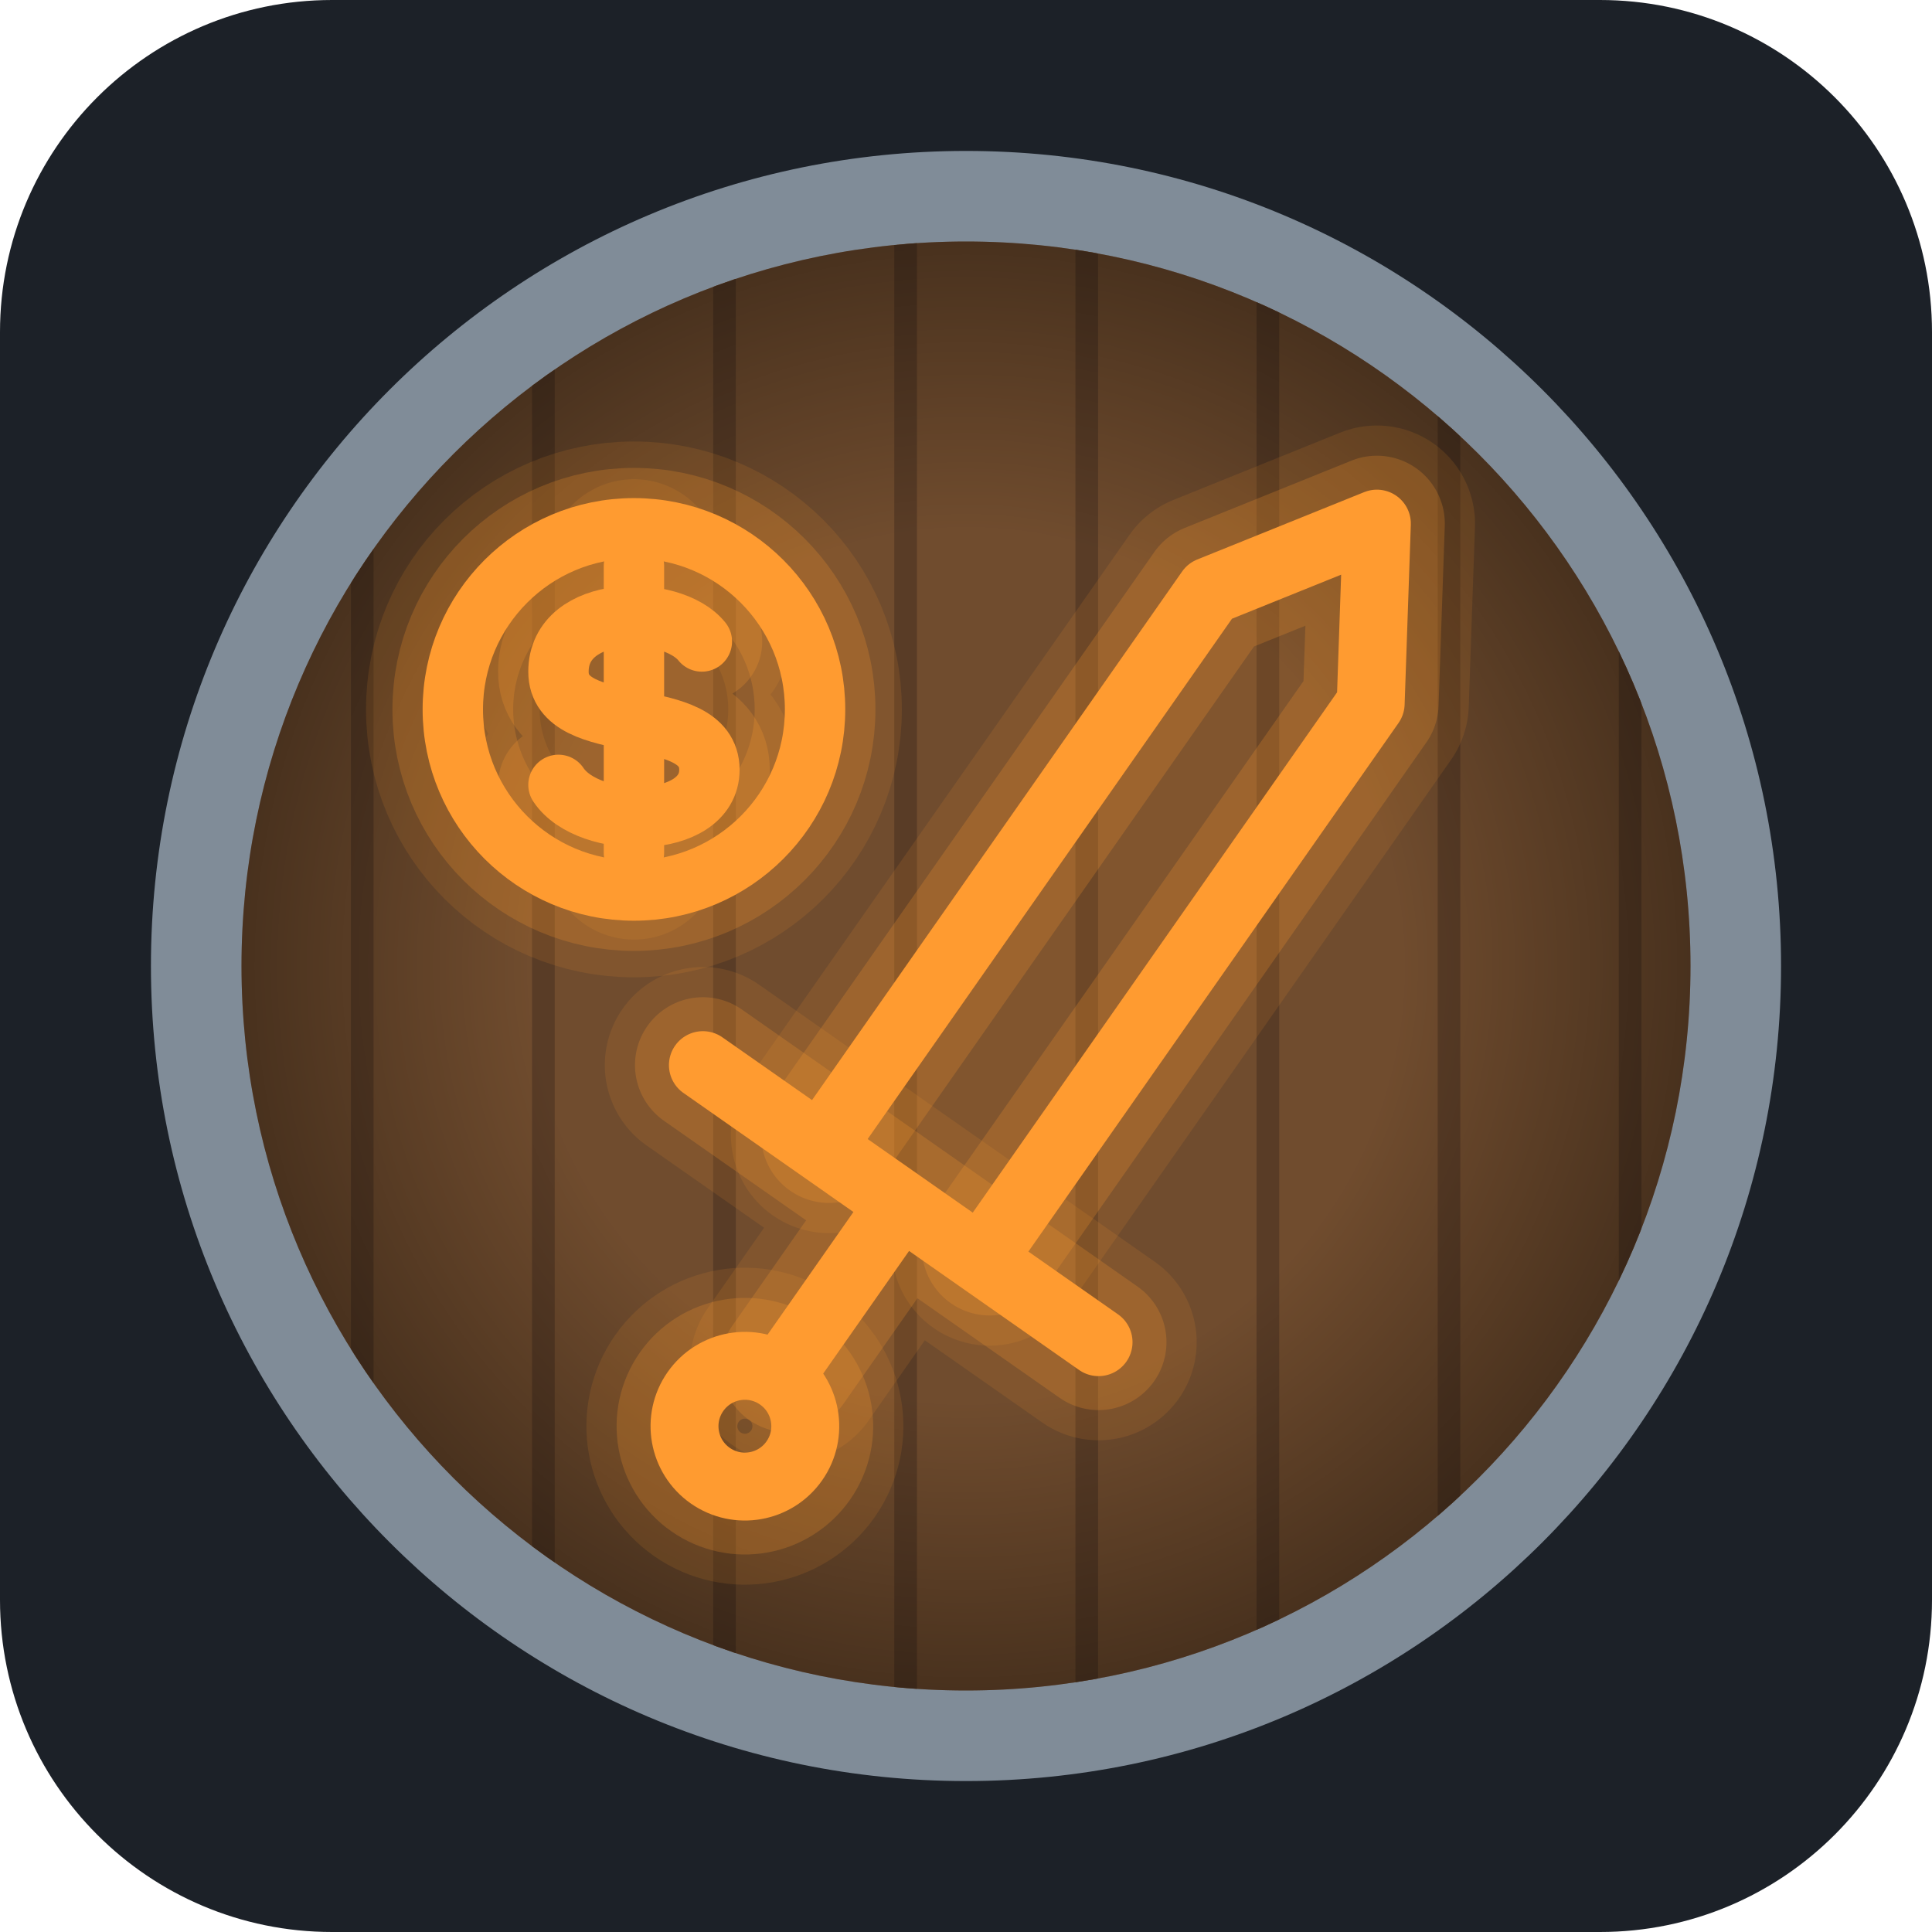
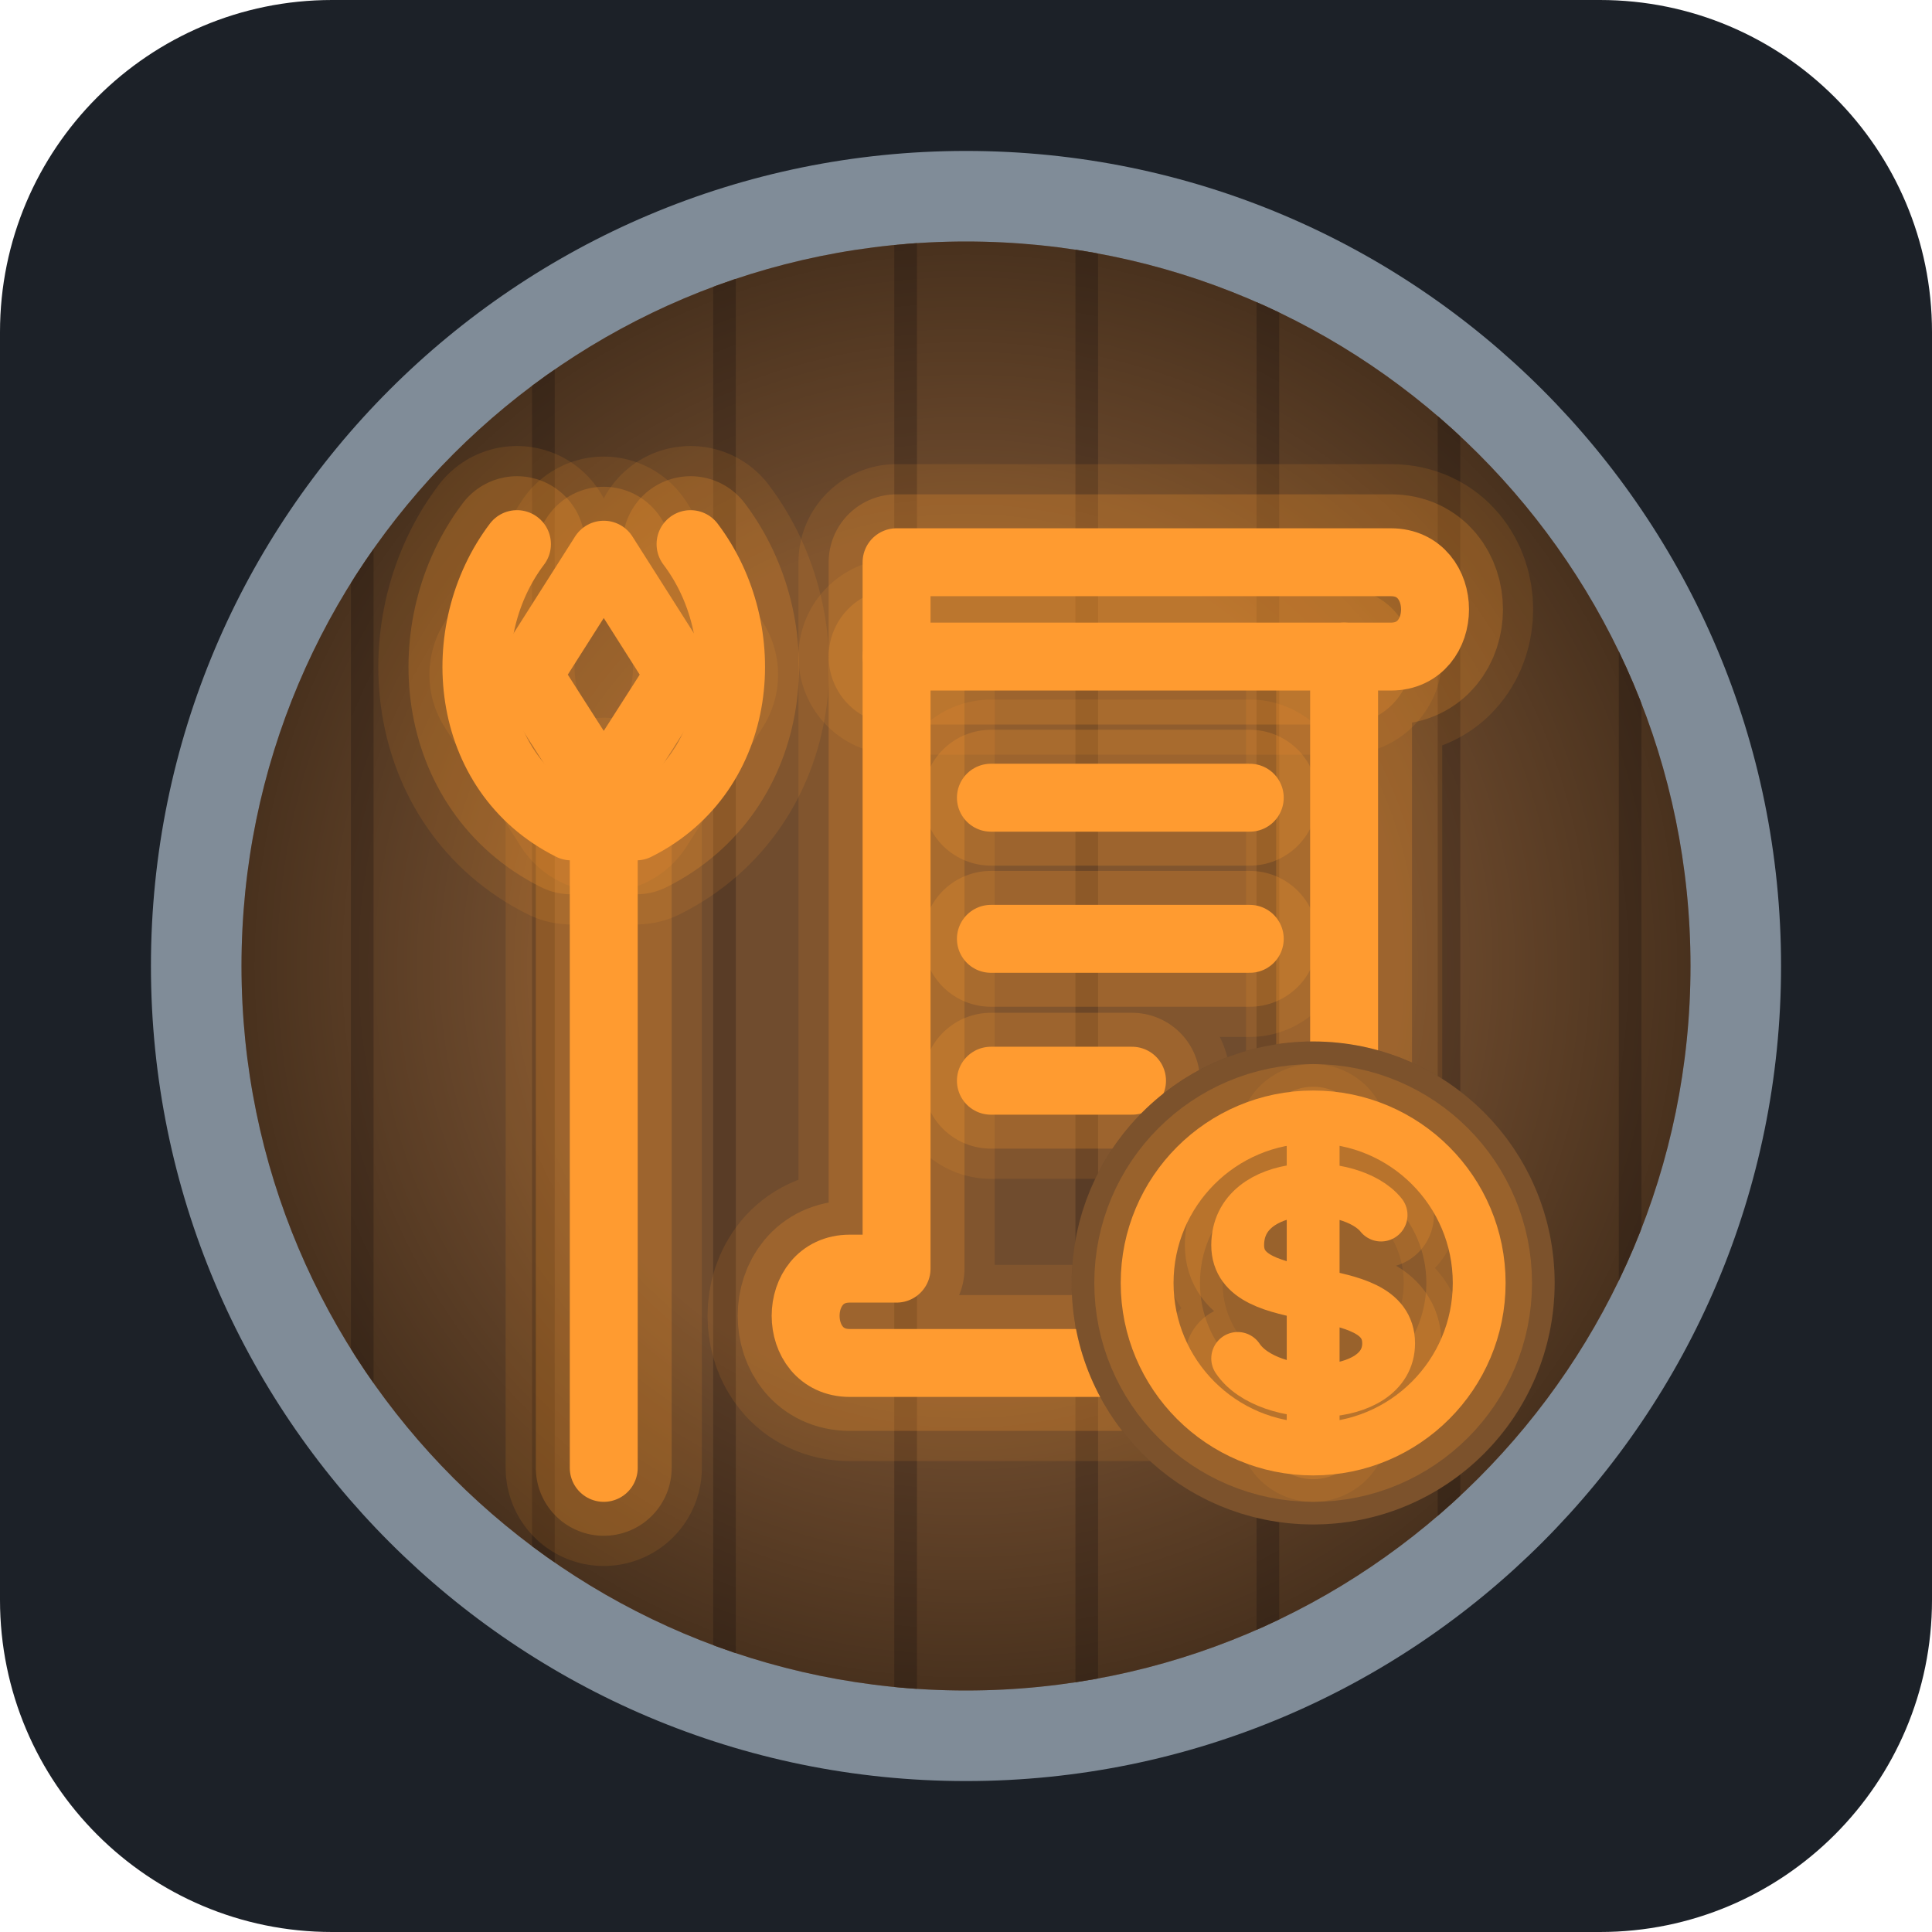
<svg xmlns="http://www.w3.org/2000/svg" width="256" height="256" viewBox="0 0 256 256">
  <defs>
    <clipPath id="wood">
      <circle cx="128" cy="128" r="96" />
    </clipPath>
    <radialGradient id="shade" cx="0.5" cy="0.5" r="0.5">
      <stop offset="0.6" stop-color="#000" stop-opacity="0" />
      <stop offset="1" stop-color="#000" stop-opacity="0.35" />
    </radialGradient>
  </defs>
  <rect width="256" height="256" rx="44" fill="#1c2128" />
  <circle cx="128" cy="128" r="108" fill="#808c98" />
  <circle cx="128" cy="128" r="96" fill="#704c2e" />
  <g clip-path="url(#wood)" stroke="#593c26" stroke-width="3">
    <path d="M 48 20 V 236 M 72 20 V 236 M 96 20 V 236 M 120 20 V 236 M 144 20 V 236 M 168 20 V 236 M 192 20 V 236 M 216 20 V 236" />
  </g>
  <circle cx="128" cy="128" r="96" fill="url(#shade)" />
-   <g transform="translate(140 130) rotate(35)" fill="none" stroke-linecap="round" stroke-linejoin="round">
-     <g id="sword">
-       <path d="M -13 34 V -54 L 0 -74 L 13 -54 V 34" />
-       <path d="M -32 36 H 32 M 0 40 V 62" />
-       <circle cx="0" cy="72" r="8" />
+   <g transform="translate(80 134) rotate(0)" fill="none" stroke-linecap="round" stroke-linejoin="round">
+     <g id="staff">
+       <path d="M 0.0 -25.9 V 60.5" />
+       <path d="M 0.0 -60.5 L 10.1 -44.6 L 0.0 -28.8 L -10.1 -44.6 Z" />
+       <path d="M -4.3 -24.5 C -18.7 -31.7 -20.2 -50.4 -11.5 -61.9 M 4.3 -24.5 C 18.7 -31.7 20.2 -50.4 11.5 -61.9" />
    </g>
-     <use href="#sword" stroke="#ff9b30" stroke-width="26" stroke-opacity="0.12" />
-     <use href="#sword" stroke="#ff9b30" stroke-width="18" stroke-opacity="0.22" />
-     <use href="#sword" stroke="#ff9b30" stroke-width="9" />
+     <use href="#staff" stroke="#ff9b30" stroke-width="26" stroke-opacity="0.12" />
+     <use href="#staff" stroke="#ff9b30" stroke-width="18" stroke-opacity="0.22" />
+     <use href="#staff" stroke="#ff9b30" stroke-width="9" />
  </g>
-   <g transform="translate(84 94)" fill="none" stroke-linecap="round" stroke-linejoin="round">
+   <g transform="translate(150 126)" fill="none" stroke-linecap="round" stroke-linejoin="round">
+     <g id="scroll">
+       <path d="M -31.2 -51.5 H 34.3 C 42.1 -51.5 42.1 -39.0 34.3 -39.0 H 28.1 V 54.6 H -37.4 C -45.2 54.6 -45.2 42.1 -37.4 42.1 H -31.2 Z" />
+       <path d="M -31.2 -39.0 H 28.1" />
+       <path d="M -18.7 -20.3 H 15.6 M -18.7 -1.6 H 15.6 M -18.7 17.2 H 0.0" />
+     </g>
+     <use href="#scroll" stroke="#ff9b30" stroke-width="26" stroke-opacity="0.12" />
+     <use href="#scroll" stroke="#ff9b30" stroke-width="18" stroke-opacity="0.22" />
+     <use href="#scroll" stroke="#ff9b30" stroke-width="9" />
+   </g>
+   <g transform="translate(174 170)" fill="none" stroke-linecap="round" stroke-linejoin="round">
+     <circle r="32" fill="#6a482c" stroke="none" />
    <g id="coin">
-       <circle r="24" />
+       <circle r="22" />
      <path d="M 9 -9 C 5 -14 -10 -14 -10 -5 C -10 4 10 -1 10 8 C 10 16 -6 16 -10 10 M 0 -19 V 19" />
    </g>
-     <use href="#coin" stroke="#ff9b30" stroke-width="23" stroke-opacity="0.12" />
-     <use href="#coin" stroke="#ff9b30" stroke-width="16" stroke-opacity="0.22" />
-     <use href="#coin" stroke="#ff9b30" stroke-width="8" />
+     <use href="#coin" stroke="#ff9b30" stroke-width="20" stroke-opacity="0.12" />
+     <use href="#coin" stroke="#ff9b30" stroke-width="14" stroke-opacity="0.22" />
+     <use href="#coin" stroke="#ff9b30" stroke-width="7" />
  </g>
</svg>
